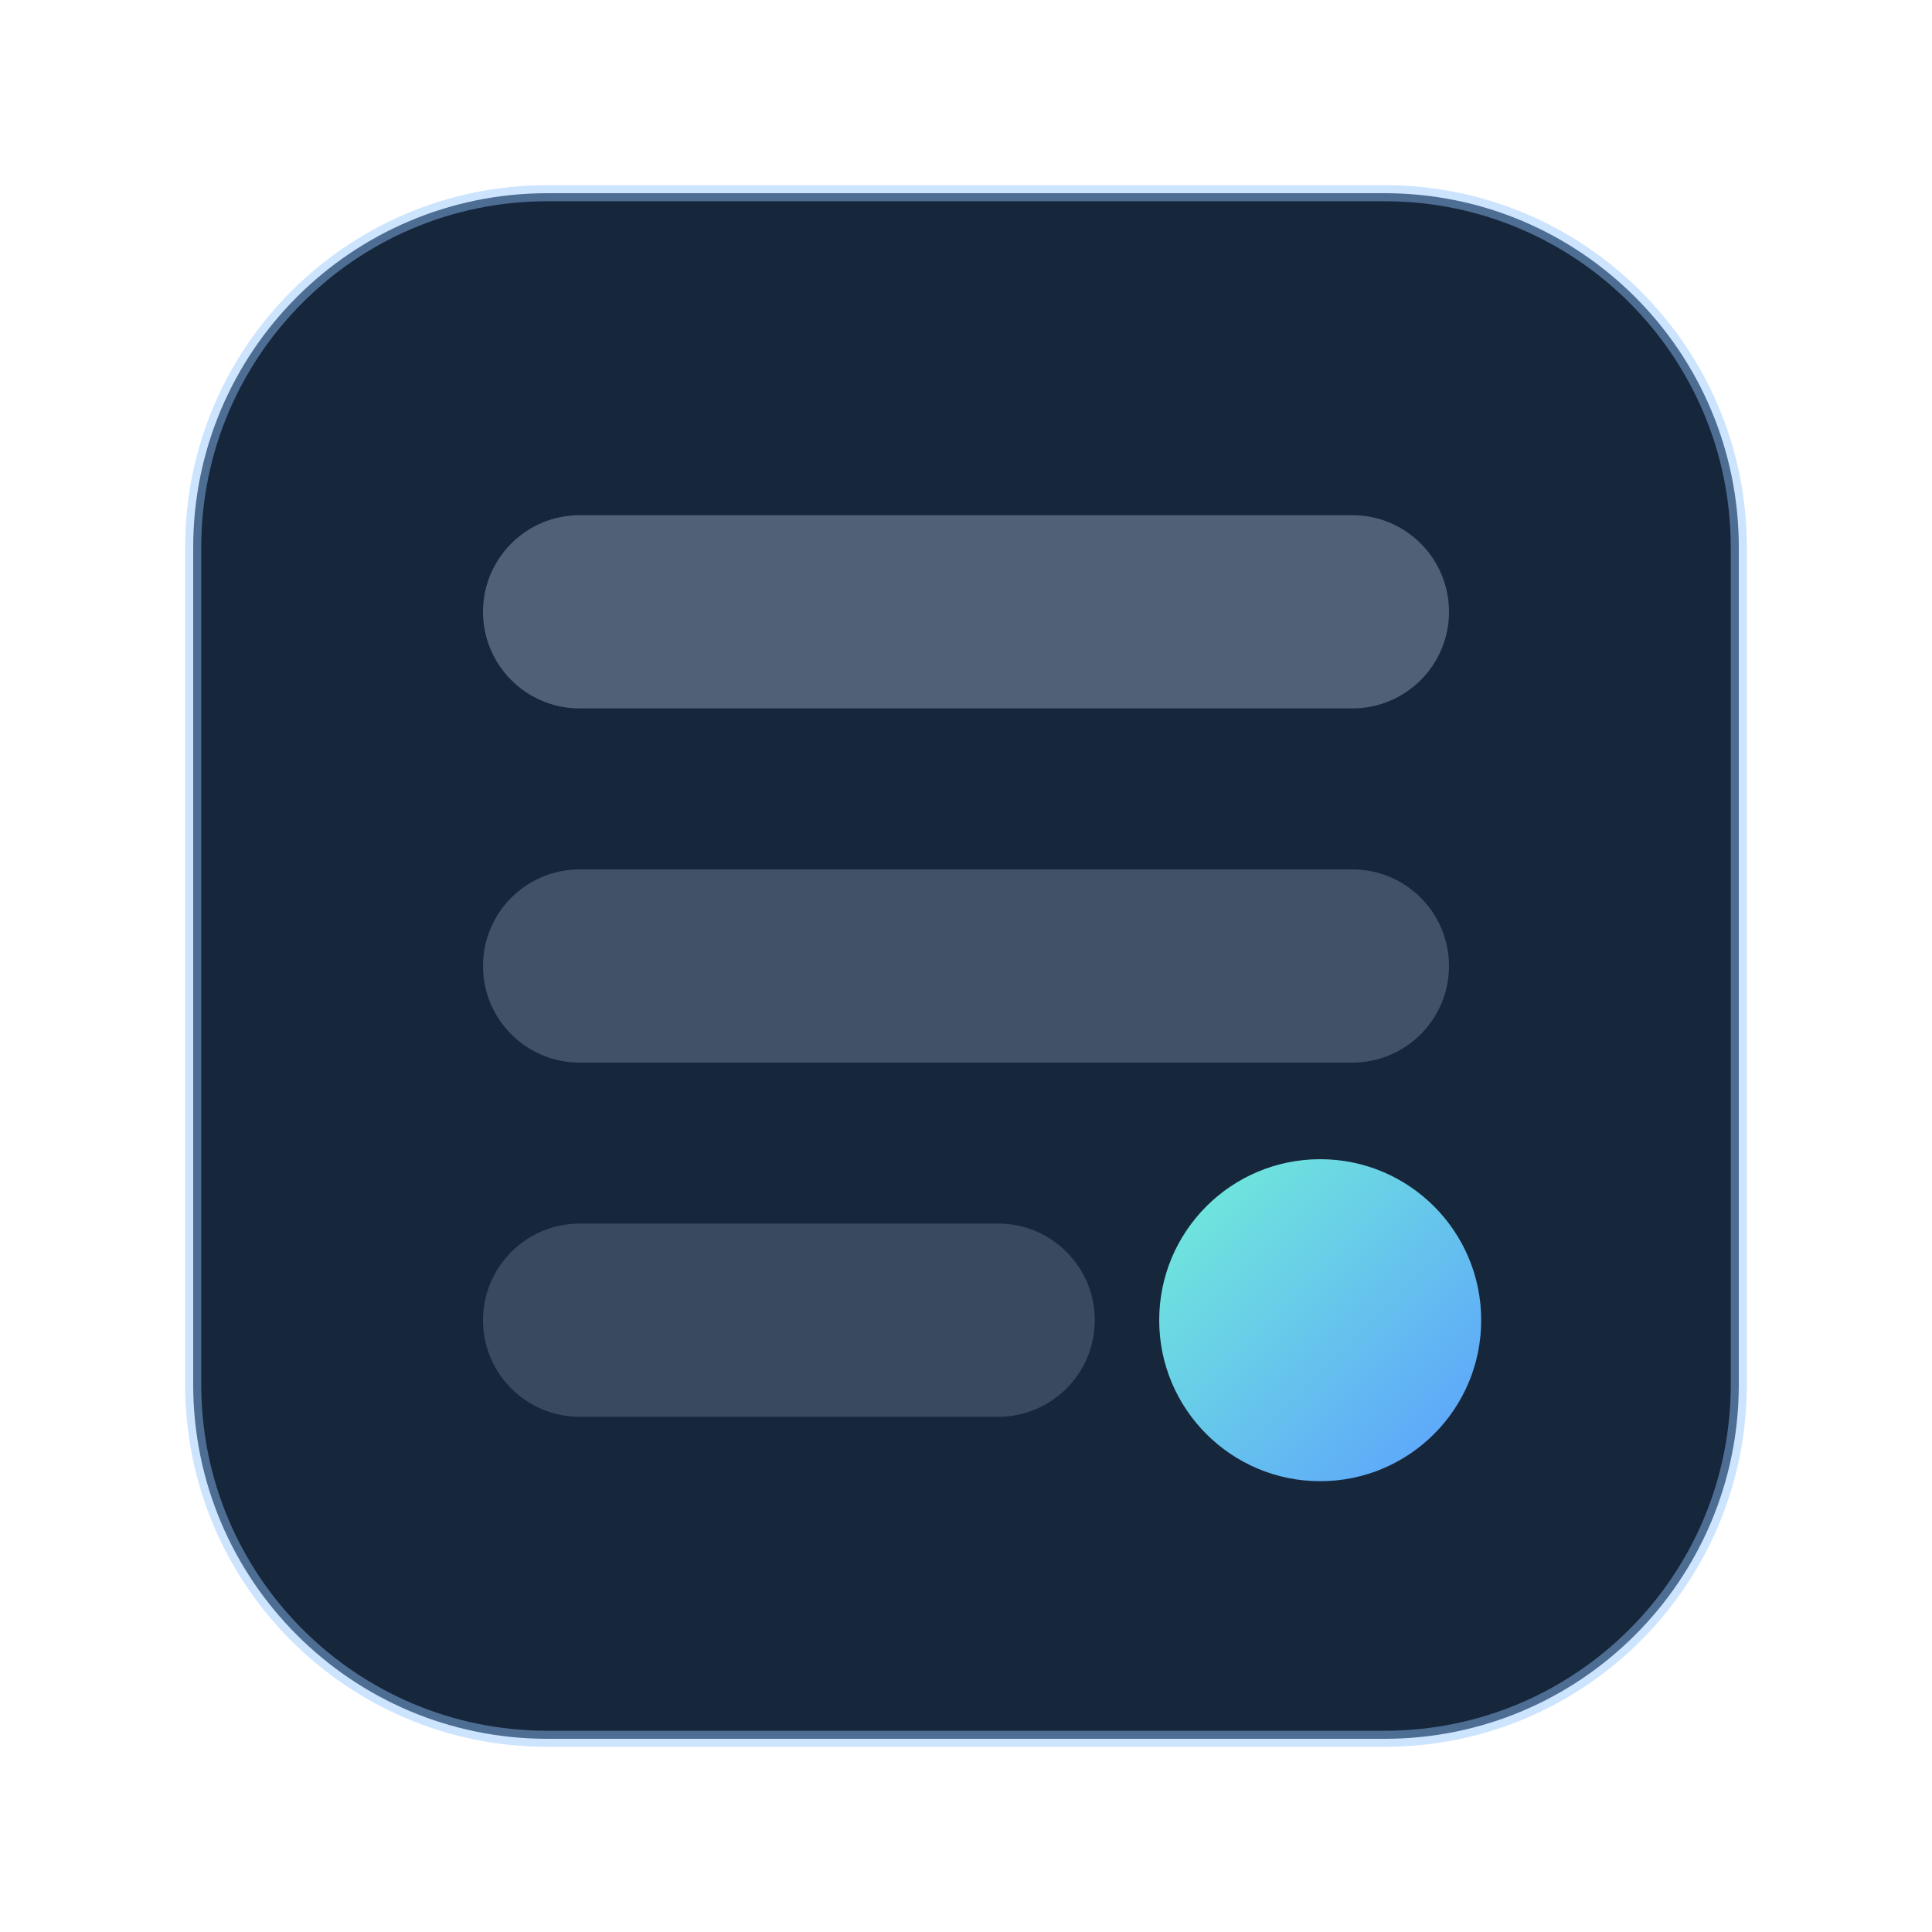
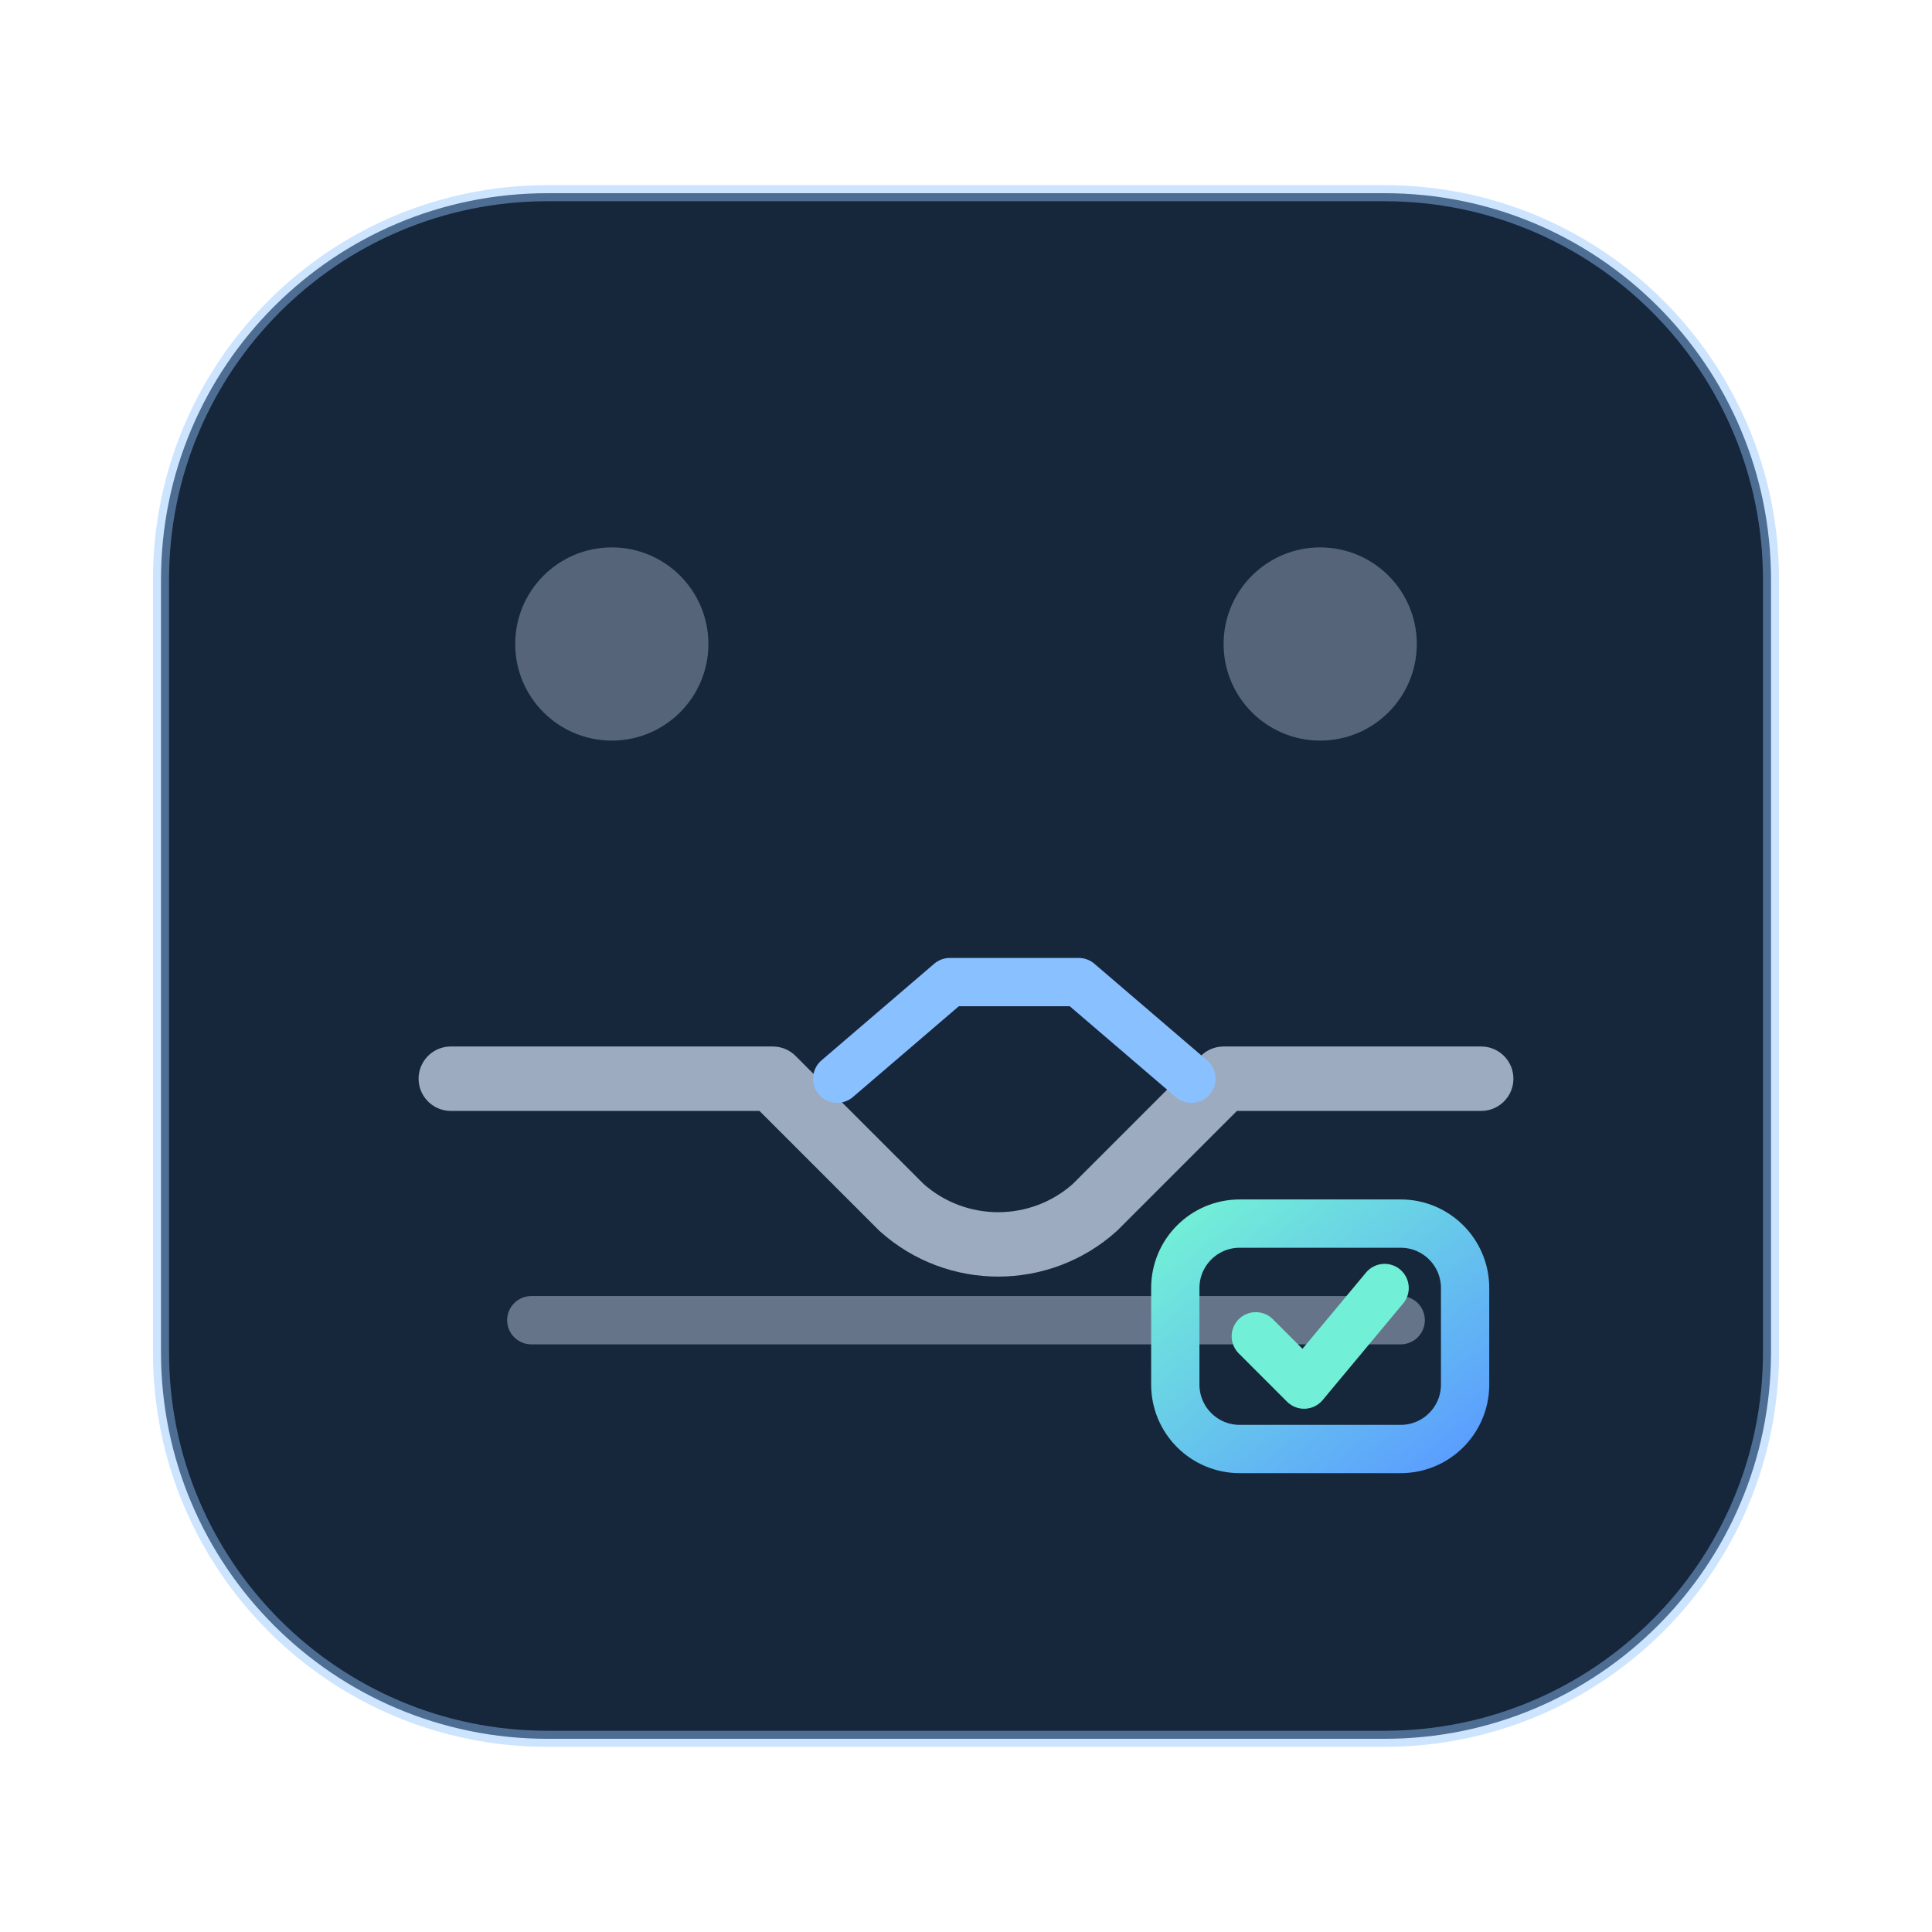
<svg xmlns="http://www.w3.org/2000/svg" viewBox="0 0 120 120" role="img" aria-label="Govern IT icon">
  <defs>
-     <linearGradient id="g" x1="0" y1="0" x2="1" y2="1">
+     <linearGradient id="governAccent" x1="0" y1="0" x2="1" y2="1">
      <stop offset="0" stop-color="#72efd7" />
      <stop offset="1" stop-color="#5b9eff" />
    </linearGradient>
  </defs>
-   <rect x="12" y="12" width="96" height="96" rx="22" fill="#16263b" stroke="#92c3ff" stroke-opacity="0.45" />
-   <rect x="30" y="32" width="60" height="12" rx="6" fill="#dce9ff" fill-opacity="0.3" />
-   <rect x="30" y="54" width="60" height="12" rx="6" fill="#dce9ff" fill-opacity="0.22" />
-   <rect x="30" y="76" width="38" height="12" rx="6" fill="#dce9ff" fill-opacity="0.18" />
-   <circle cx="82" cy="82" r="10" fill="url(#g)" />
+   <rect x="10" y="12" width="100" height="96" rx="24" fill="#16263b" stroke="#92c3ff" stroke-opacity="0.45" />
+   <circle cx="38" cy="40" r="6" fill="#dce9ff" fill-opacity="0.32" />
+   <circle cx="82" cy="40" r="6" fill="#dce9ff" fill-opacity="0.32" />
+   <path d="M28 67h20l8 8a9 9 0 0 0 12 0l8-8h16" fill="none" stroke="#dce9ff" stroke-opacity="0.68" stroke-width="4" stroke-linecap="round" stroke-linejoin="round" />
+   <path d="m52 67 7-6h8l7 6" fill="none" stroke="#89c0ff" stroke-width="3" stroke-linecap="round" stroke-linejoin="round" />
+   <path d="M33 82h54" stroke="#dce9ff" stroke-opacity="0.4" stroke-width="3" stroke-linecap="round" />
+   <rect x="73" y="76" width="18" height="14" rx="4" fill="none" stroke="url(#governAccent)" stroke-width="3" />
+   <path d="m78 83 3 3 5-6" fill="none" stroke="#72efd7" stroke-width="3" stroke-linecap="round" stroke-linejoin="round" />
</svg>
